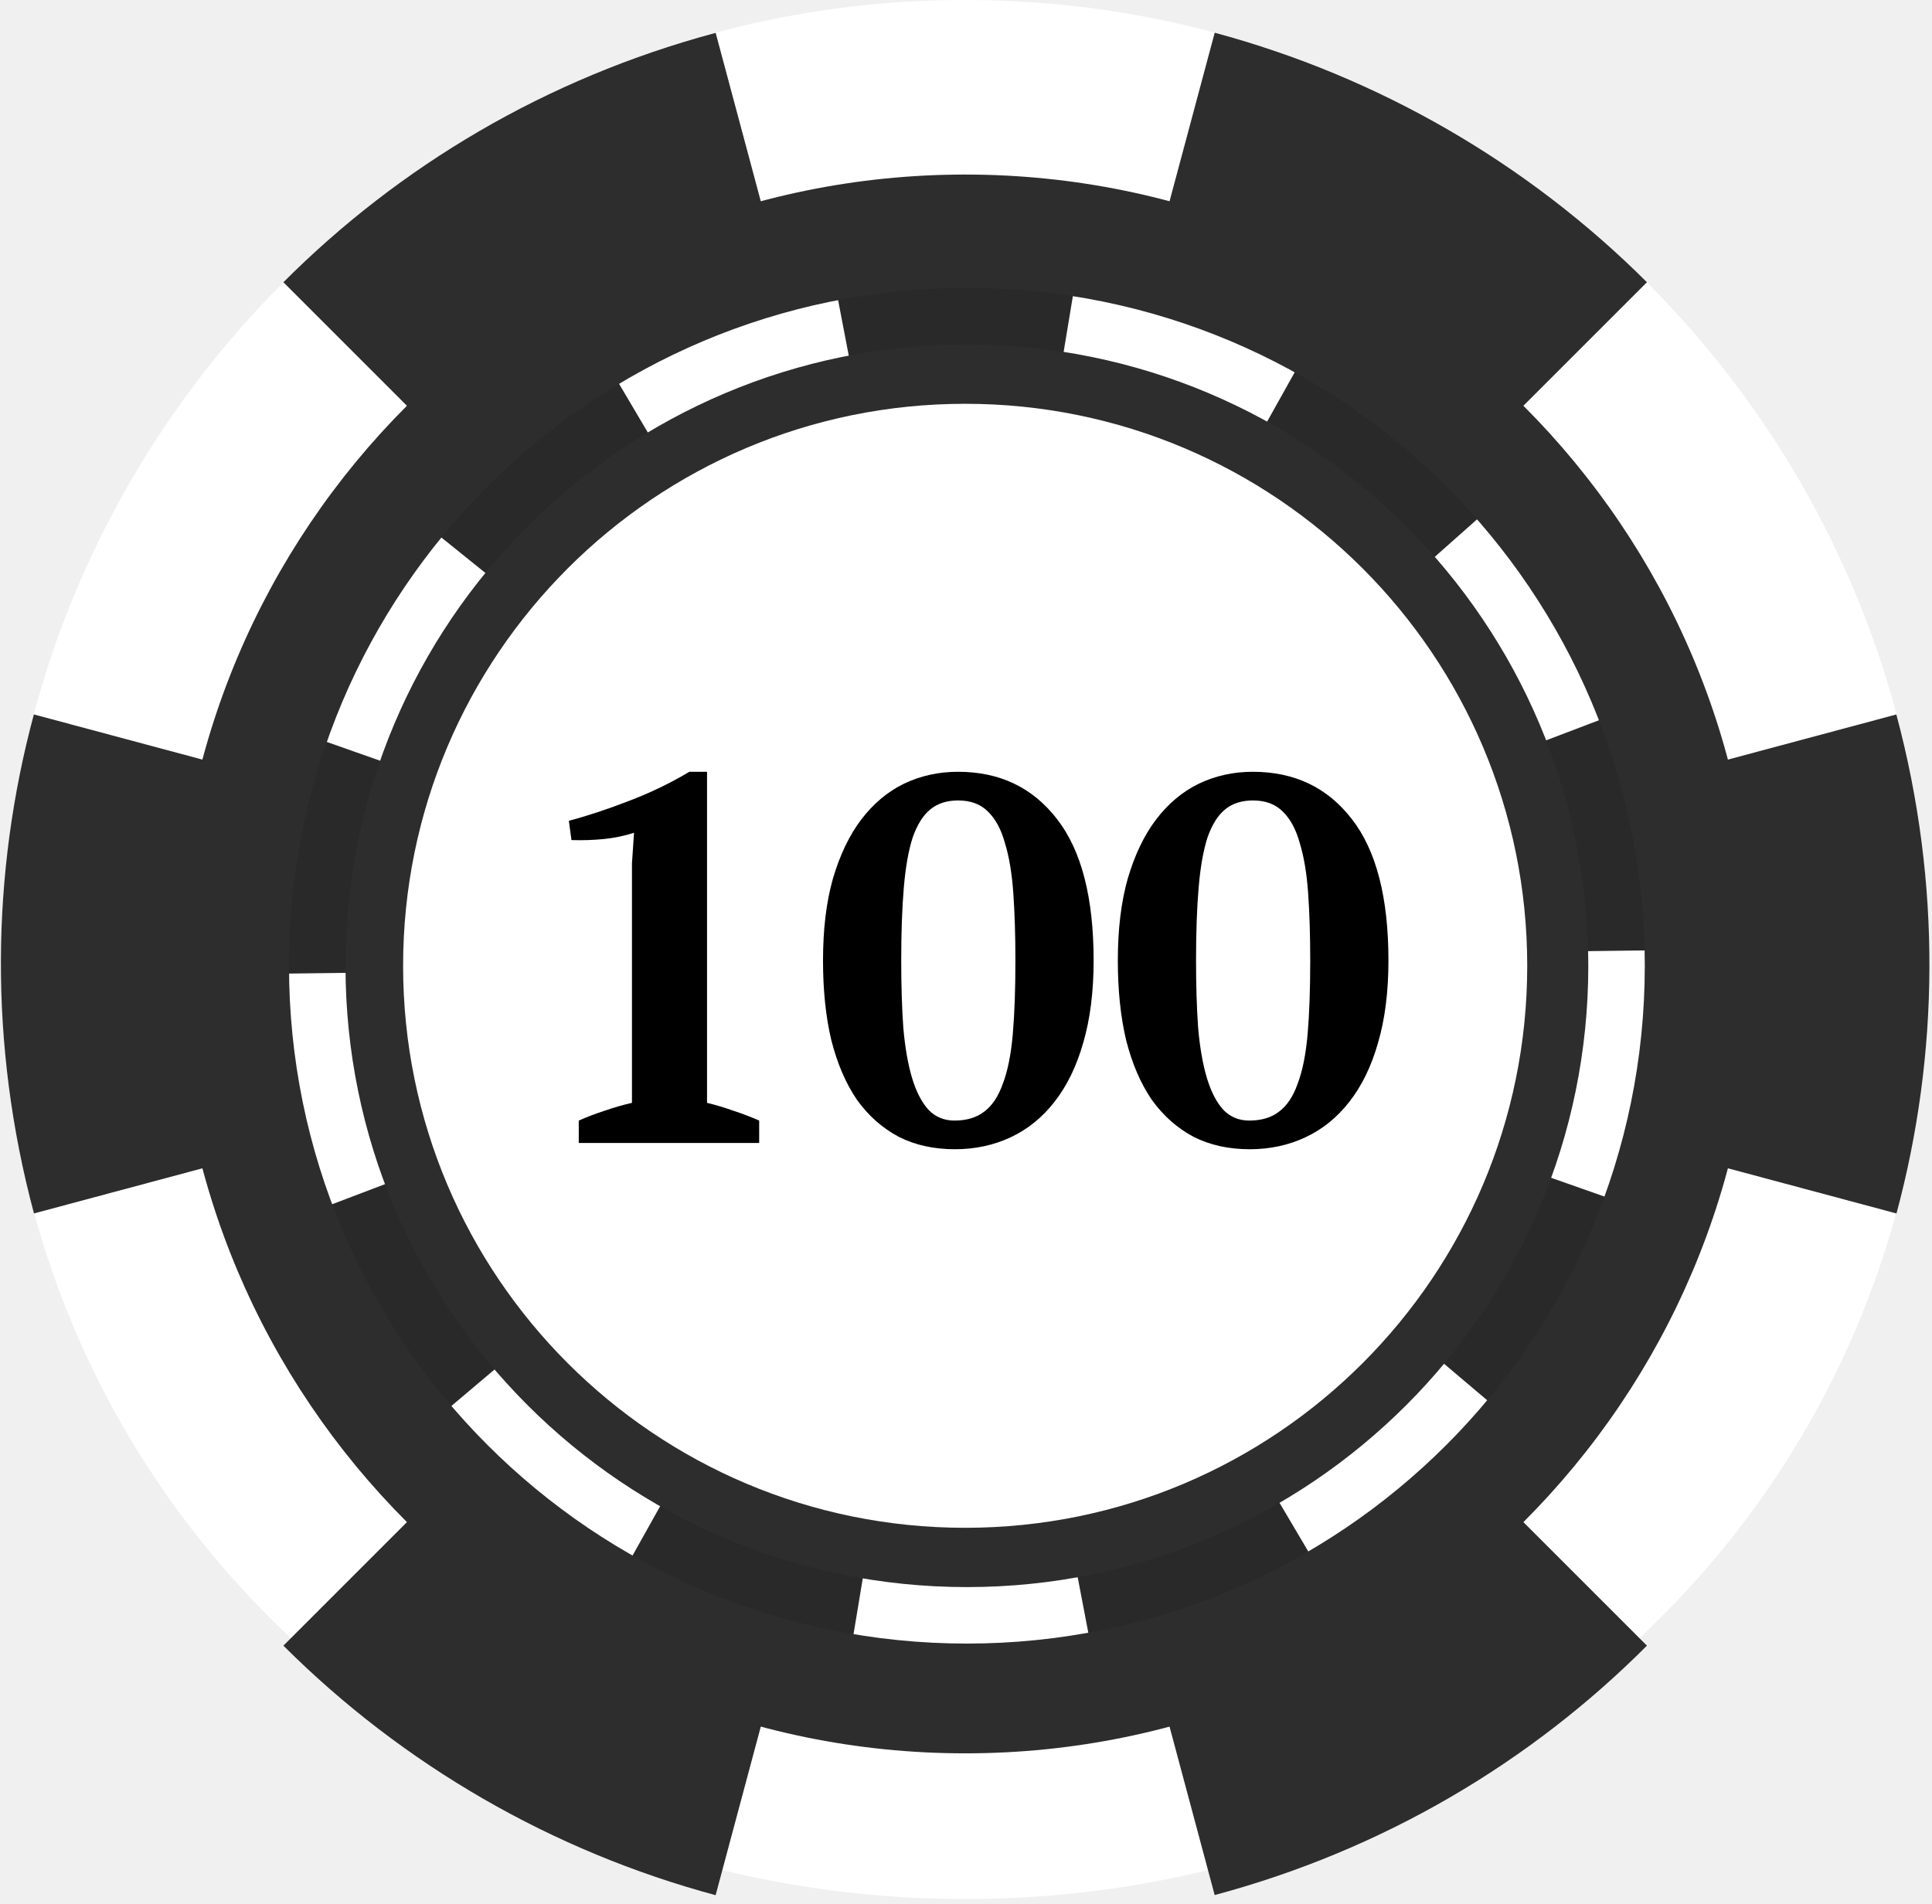
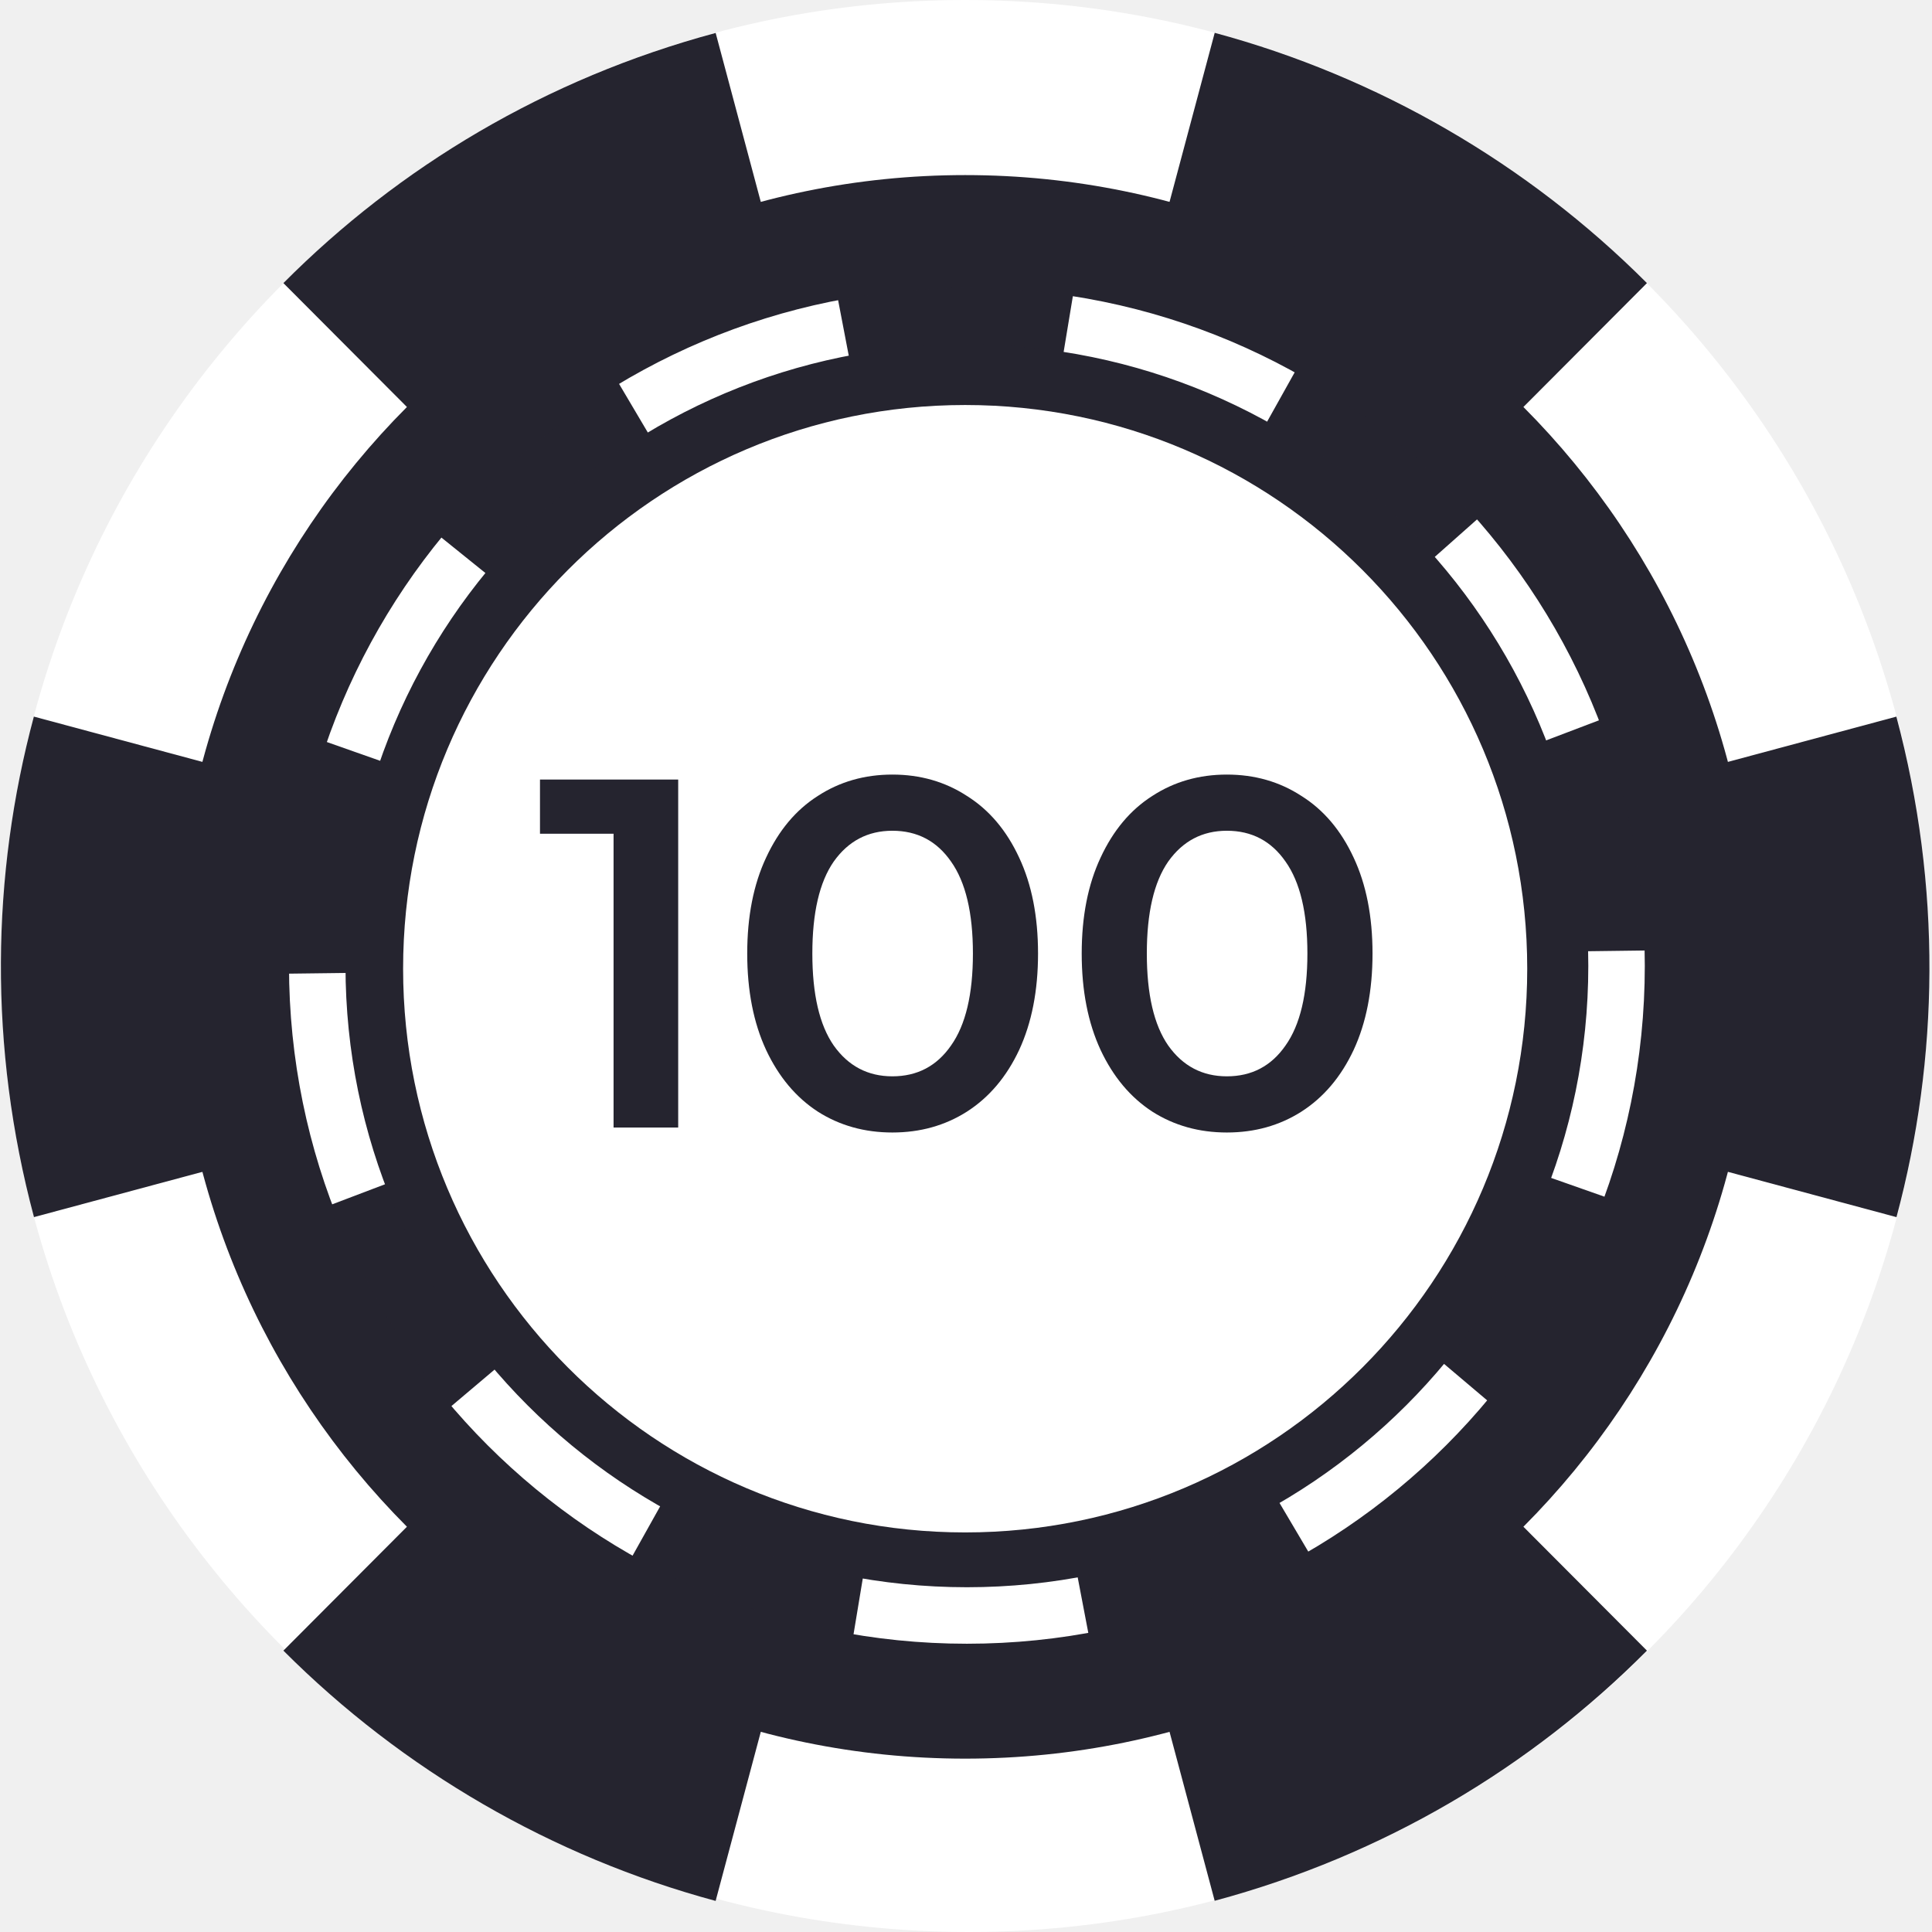
- <svg xmlns="http://www.w3.org/2000/svg" width="342" height="337" viewBox="0 0 342 337" fill="none">
-   <g clip-path="url(#clip0)">
-     <path d="M341.506 170.653C341.506 264.902 265.102 336.189 170.852 336.189C76.602 336.189 0.2 264.902 0.2 170.653C0.2 76.404 76.603 0 170.852 0C265.101 0 341.506 76.404 341.506 170.653Z" fill="white" />
-     <path d="M126.679 335.514L170.852 170.653L50.166 291.339C71.341 312.476 97.786 327.744 126.679 335.514Z" fill="#2D2D2D" />
-     <path d="M6.015 214.821L170.852 170.653L5.992 126.479C-1.541 154.486 -2.032 184.791 6.015 214.821V214.821Z" fill="#2D2D2D" />
-     <path d="M50.166 49.966L170.852 170.653L126.685 5.815C96.654 13.861 70.656 29.438 50.166 49.966V49.966Z" fill="#2D2D2D" />
-     <path d="M215.027 5.792L214.32 8.429L170.852 170.653L291.539 49.966C270.364 28.83 243.919 13.562 215.027 5.792V5.792Z" fill="#2D2D2D" />
-     <path d="M170.852 170.653L215.021 335.491C245.051 327.445 271.05 311.867 291.539 291.339L170.852 170.653Z" fill="#2D2D2D" />
-     <path d="M335.691 126.485L170.852 170.653L335.714 214.827C343.247 186.819 343.737 156.514 335.691 126.485V126.485Z" fill="#2D2D2D" />
-     <path d="M170.852 310.403C248.035 310.403 310.603 247.835 310.603 170.653C310.603 93.47 248.035 30.902 170.852 30.902C93.67 30.902 31.102 93.47 31.102 170.653C31.102 247.835 93.67 310.403 170.852 310.403Z" fill="#2D2D2D" />
-     <path d="M170.852 290.96C237.115 290.96 290.832 237.243 290.832 170.98C290.832 104.717 237.115 51 170.852 51C104.589 51 50.873 104.717 50.873 170.98C50.873 237.243 104.589 290.96 170.852 290.96Z" fill="#2D2D2D" />
-     <path d="M170.852 270.475C225.802 270.475 270.348 225.929 270.348 170.98C270.348 116.03 225.802 71.485 170.852 71.485C115.903 71.485 71.357 116.03 71.357 170.98C71.357 225.929 115.903 270.475 170.852 270.475Z" fill="white" />
-     <circle opacity="0.1" cx="171.159" cy="170.971" r="115" stroke="black" stroke-width="10" />
-     <circle cx="171.159" cy="170.971" r="115" stroke="white" stroke-width="10" stroke-dasharray="40 40" />
-     <path d="M134.388 202.349H102.452V198.38C103.99 197.703 105.529 197.118 107.067 196.626C108.667 196.072 110.267 195.611 111.867 195.242V152.876L112.236 147.431C110.513 147.984 108.729 148.354 106.883 148.538C105.037 148.723 103.129 148.784 101.16 148.723L100.698 145.308C103.96 144.446 107.498 143.277 111.313 141.8C115.189 140.324 118.758 138.601 122.02 136.632H125.158V195.242C126.696 195.611 128.234 196.072 129.773 196.626C131.311 197.118 132.849 197.703 134.388 198.38V202.349Z" fill="black" />
-     <path d="M145.688 170.044C145.688 164.506 146.272 159.676 147.442 155.553C148.672 151.369 150.334 147.892 152.426 145.123C154.579 142.293 157.102 140.17 159.994 138.754C162.948 137.339 166.148 136.632 169.593 136.632C176.977 136.632 182.823 139.431 187.13 145.031C191.438 150.569 193.591 158.906 193.591 170.044C193.591 175.582 192.976 180.443 191.745 184.627C190.576 188.75 188.884 192.227 186.669 195.057C184.515 197.826 181.931 199.918 178.916 201.333C175.901 202.749 172.609 203.456 169.04 203.456C165.286 203.456 161.963 202.718 159.071 201.241C156.179 199.703 153.718 197.518 151.687 194.688C149.718 191.796 148.211 188.288 147.165 184.166C146.18 180.043 145.688 175.336 145.688 170.044ZM159.533 170.044C159.533 174.474 159.656 178.443 159.902 181.951C160.21 185.458 160.733 188.442 161.471 190.904C162.209 193.303 163.163 195.149 164.332 196.442C165.563 197.734 167.101 198.38 168.947 198.38C171.101 198.38 172.855 197.857 174.208 196.811C175.624 195.765 176.731 194.103 177.531 191.827C178.393 189.55 178.977 186.627 179.285 183.058C179.592 179.489 179.746 175.151 179.746 170.044C179.746 165.614 179.623 161.645 179.377 158.137C179.131 154.63 178.639 151.676 177.9 149.277C177.223 146.815 176.208 144.939 174.854 143.646C173.562 142.354 171.809 141.708 169.593 141.708C167.624 141.708 165.994 142.231 164.702 143.277C163.409 144.323 162.363 145.985 161.563 148.261C160.825 150.538 160.302 153.492 159.994 157.122C159.687 160.691 159.533 164.998 159.533 170.044Z" fill="black" />
-     <path d="M197.877 170.044C197.877 164.506 198.461 159.676 199.63 155.553C200.861 151.369 202.522 147.892 204.614 145.123C206.768 142.293 209.291 140.17 212.183 138.754C215.137 137.339 218.336 136.632 221.782 136.632C229.166 136.632 235.012 139.431 239.319 145.031C243.626 150.569 245.78 158.906 245.78 170.044C245.78 175.582 245.165 180.443 243.934 184.627C242.765 188.75 241.073 192.227 238.858 195.057C236.704 197.826 234.119 199.918 231.104 201.333C228.089 202.749 224.797 203.456 221.228 203.456C217.475 203.456 214.152 202.718 211.26 201.241C208.368 199.703 205.907 197.518 203.876 194.688C201.907 191.796 200.399 188.288 199.353 184.166C198.369 180.043 197.877 175.336 197.877 170.044ZM211.722 170.044C211.722 174.474 211.845 178.443 212.091 181.951C212.398 185.458 212.921 188.442 213.66 190.904C214.398 193.303 215.352 195.149 216.521 196.442C217.752 197.734 219.29 198.38 221.136 198.38C223.29 198.38 225.043 197.857 226.397 196.811C227.812 195.765 228.92 194.103 229.72 191.827C230.581 189.55 231.166 186.627 231.474 183.058C231.781 179.489 231.935 175.151 231.935 170.044C231.935 165.614 231.812 161.645 231.566 158.137C231.32 154.63 230.827 151.676 230.089 149.277C229.412 146.815 228.397 144.939 227.043 143.646C225.751 142.354 223.997 141.708 221.782 141.708C219.813 141.708 218.182 142.231 216.89 143.277C215.598 144.323 214.552 145.985 213.752 148.261C213.014 150.538 212.491 153.492 212.183 157.122C211.875 160.691 211.722 164.998 211.722 170.044Z" fill="black" />
-   </g>
-   <defs>
-     <clipPath id="clip0">
-       <rect width="341.386" height="336.189" fill="white" transform="translate(0.159424)" />
-     </clipPath>
-   </defs>
+ <svg xmlns="http://www.w3.org/2000/svg" width="342" height="342" viewBox="0 0 342 342" fill="none">
+   <path d="M341.506 171.153C341.506 265.678 265.75 342 171.5 342C77.25 342 0.2 265.678 0.2 171.153C0.2 76.628 76.603 0 170.852 0C265.101 0 341.506 76.628 341.506 171.153Z" fill="white" />
+   <path d="M126.679 336.498L170.852 171.153L50.166 292.193C71.341 313.392 97.786 328.705 126.679 336.498Z" fill="#25242F" />
+   <path d="M6.015 215.451L170.852 171.153L5.992 126.85C-1.541 154.939 -2.032 185.333 6.015 215.451V215.451Z" fill="#25242F" />
+   <path d="M50.166 50.113L170.852 171.153L126.685 5.832C96.654 13.902 70.656 29.524 50.166 50.113V50.113Z" fill="#25242F" />
+   <path d="M215.027 5.809L214.32 8.454L170.852 171.153L291.539 50.113C270.364 28.915 243.919 13.602 215.027 5.809V5.809Z" fill="#25242F" />
+   <path d="M170.852 171.153L215.021 336.475C245.051 328.405 271.05 312.781 291.539 292.193L170.852 171.153Z" fill="#25242F" />
+   <path d="M335.691 126.856L170.852 171.153L335.714 215.457C343.247 187.367 343.737 156.973 335.691 126.856V126.856Z" fill="#25242F" />
+   <path d="M170.852 311.313C248.035 311.313 310.603 248.562 310.603 171.153C310.603 93.745 248.035 30.993 170.852 30.993C93.67 30.993 31.102 93.745 31.102 171.153C31.102 248.562 93.67 311.313 170.852 311.313Z" fill="#25242F" />
+   <path d="M170.852 291.813C237.115 291.813 290.832 237.939 290.832 171.481C290.832 105.024 237.115 51.15 170.852 51.15C104.589 51.15 50.873 105.024 50.873 171.481C50.873 237.939 104.589 291.813 170.852 291.813Z" fill="#25242F" />
+   <path d="M170.852 271.268C225.802 271.268 270.348 226.592 270.348 171.481C270.348 116.37 225.802 71.694 170.852 71.694C115.903 71.694 71.357 116.37 71.357 171.481C71.357 226.592 115.903 271.268 170.852 271.268Z" fill="white" />
+   <circle opacity="0.1" cx="171.159" cy="170.971" r="115" stroke="#25242F" stroke-width="10" />
+   <circle cx="171.159" cy="170.971" r="115" stroke="white" stroke-width="10" stroke-dasharray="40 40" />
+   <path d="M120.052 137.994V199.594H108.612V147.586H95.588V137.994H120.052Z" fill="#25242F" />
+   <path d="M157.968 200.474C153.04 200.474 148.64 199.242 144.768 196.778C140.896 194.256 137.845 190.618 135.616 185.866C133.386 181.056 132.272 175.365 132.272 168.794C132.272 162.224 133.386 156.562 135.616 151.81C137.845 147 140.896 143.362 144.768 140.898C148.64 138.376 153.04 137.114 157.968 137.114C162.896 137.114 167.296 138.376 171.168 140.898C175.098 143.362 178.178 147 180.408 151.81C182.637 156.562 183.752 162.224 183.752 168.794C183.752 175.365 182.637 181.056 180.408 185.866C178.178 190.618 175.098 194.256 171.168 196.778C167.296 199.242 162.896 200.474 157.968 200.474ZM157.968 190.53C162.368 190.53 165.829 188.712 168.352 185.074C170.933 181.437 172.224 176.01 172.224 168.794C172.224 161.578 170.933 156.152 168.352 152.514C165.829 148.877 162.368 147.058 157.968 147.058C153.626 147.058 150.165 148.877 147.584 152.514C145.061 156.152 143.8 161.578 143.8 168.794C143.8 176.01 145.061 181.437 147.584 185.074C150.165 188.712 153.626 190.53 157.968 190.53Z" fill="#25242F" />
+   <path d="M217.178 200.474C212.25 200.474 207.85 199.242 203.978 196.778C200.106 194.256 197.056 190.618 194.826 185.866C192.597 181.056 191.482 175.365 191.482 168.794C191.482 162.224 192.597 156.562 194.826 151.81C197.056 147 200.106 143.362 203.978 140.898C207.85 138.376 212.25 137.114 217.178 137.114C222.106 137.114 226.506 138.376 230.378 140.898C234.309 143.362 237.389 147 239.618 151.81C241.848 156.562 242.962 162.224 242.962 168.794C242.962 175.365 241.848 181.056 239.618 185.866C237.389 190.618 234.309 194.256 230.378 196.778C226.506 199.242 222.106 200.474 217.178 200.474ZM217.178 190.53C221.578 190.53 225.04 188.712 227.562 185.074C230.144 181.437 231.434 176.01 231.434 168.794C231.434 161.578 230.144 156.152 227.562 152.514C225.04 148.877 221.578 147.058 217.178 147.058C212.837 147.058 209.376 148.877 206.794 152.514C204.272 156.152 203.01 161.578 203.01 168.794C203.01 176.01 204.272 181.437 206.794 185.074C209.376 188.712 212.837 190.53 217.178 190.53Z" fill="#25242F" />
</svg>
